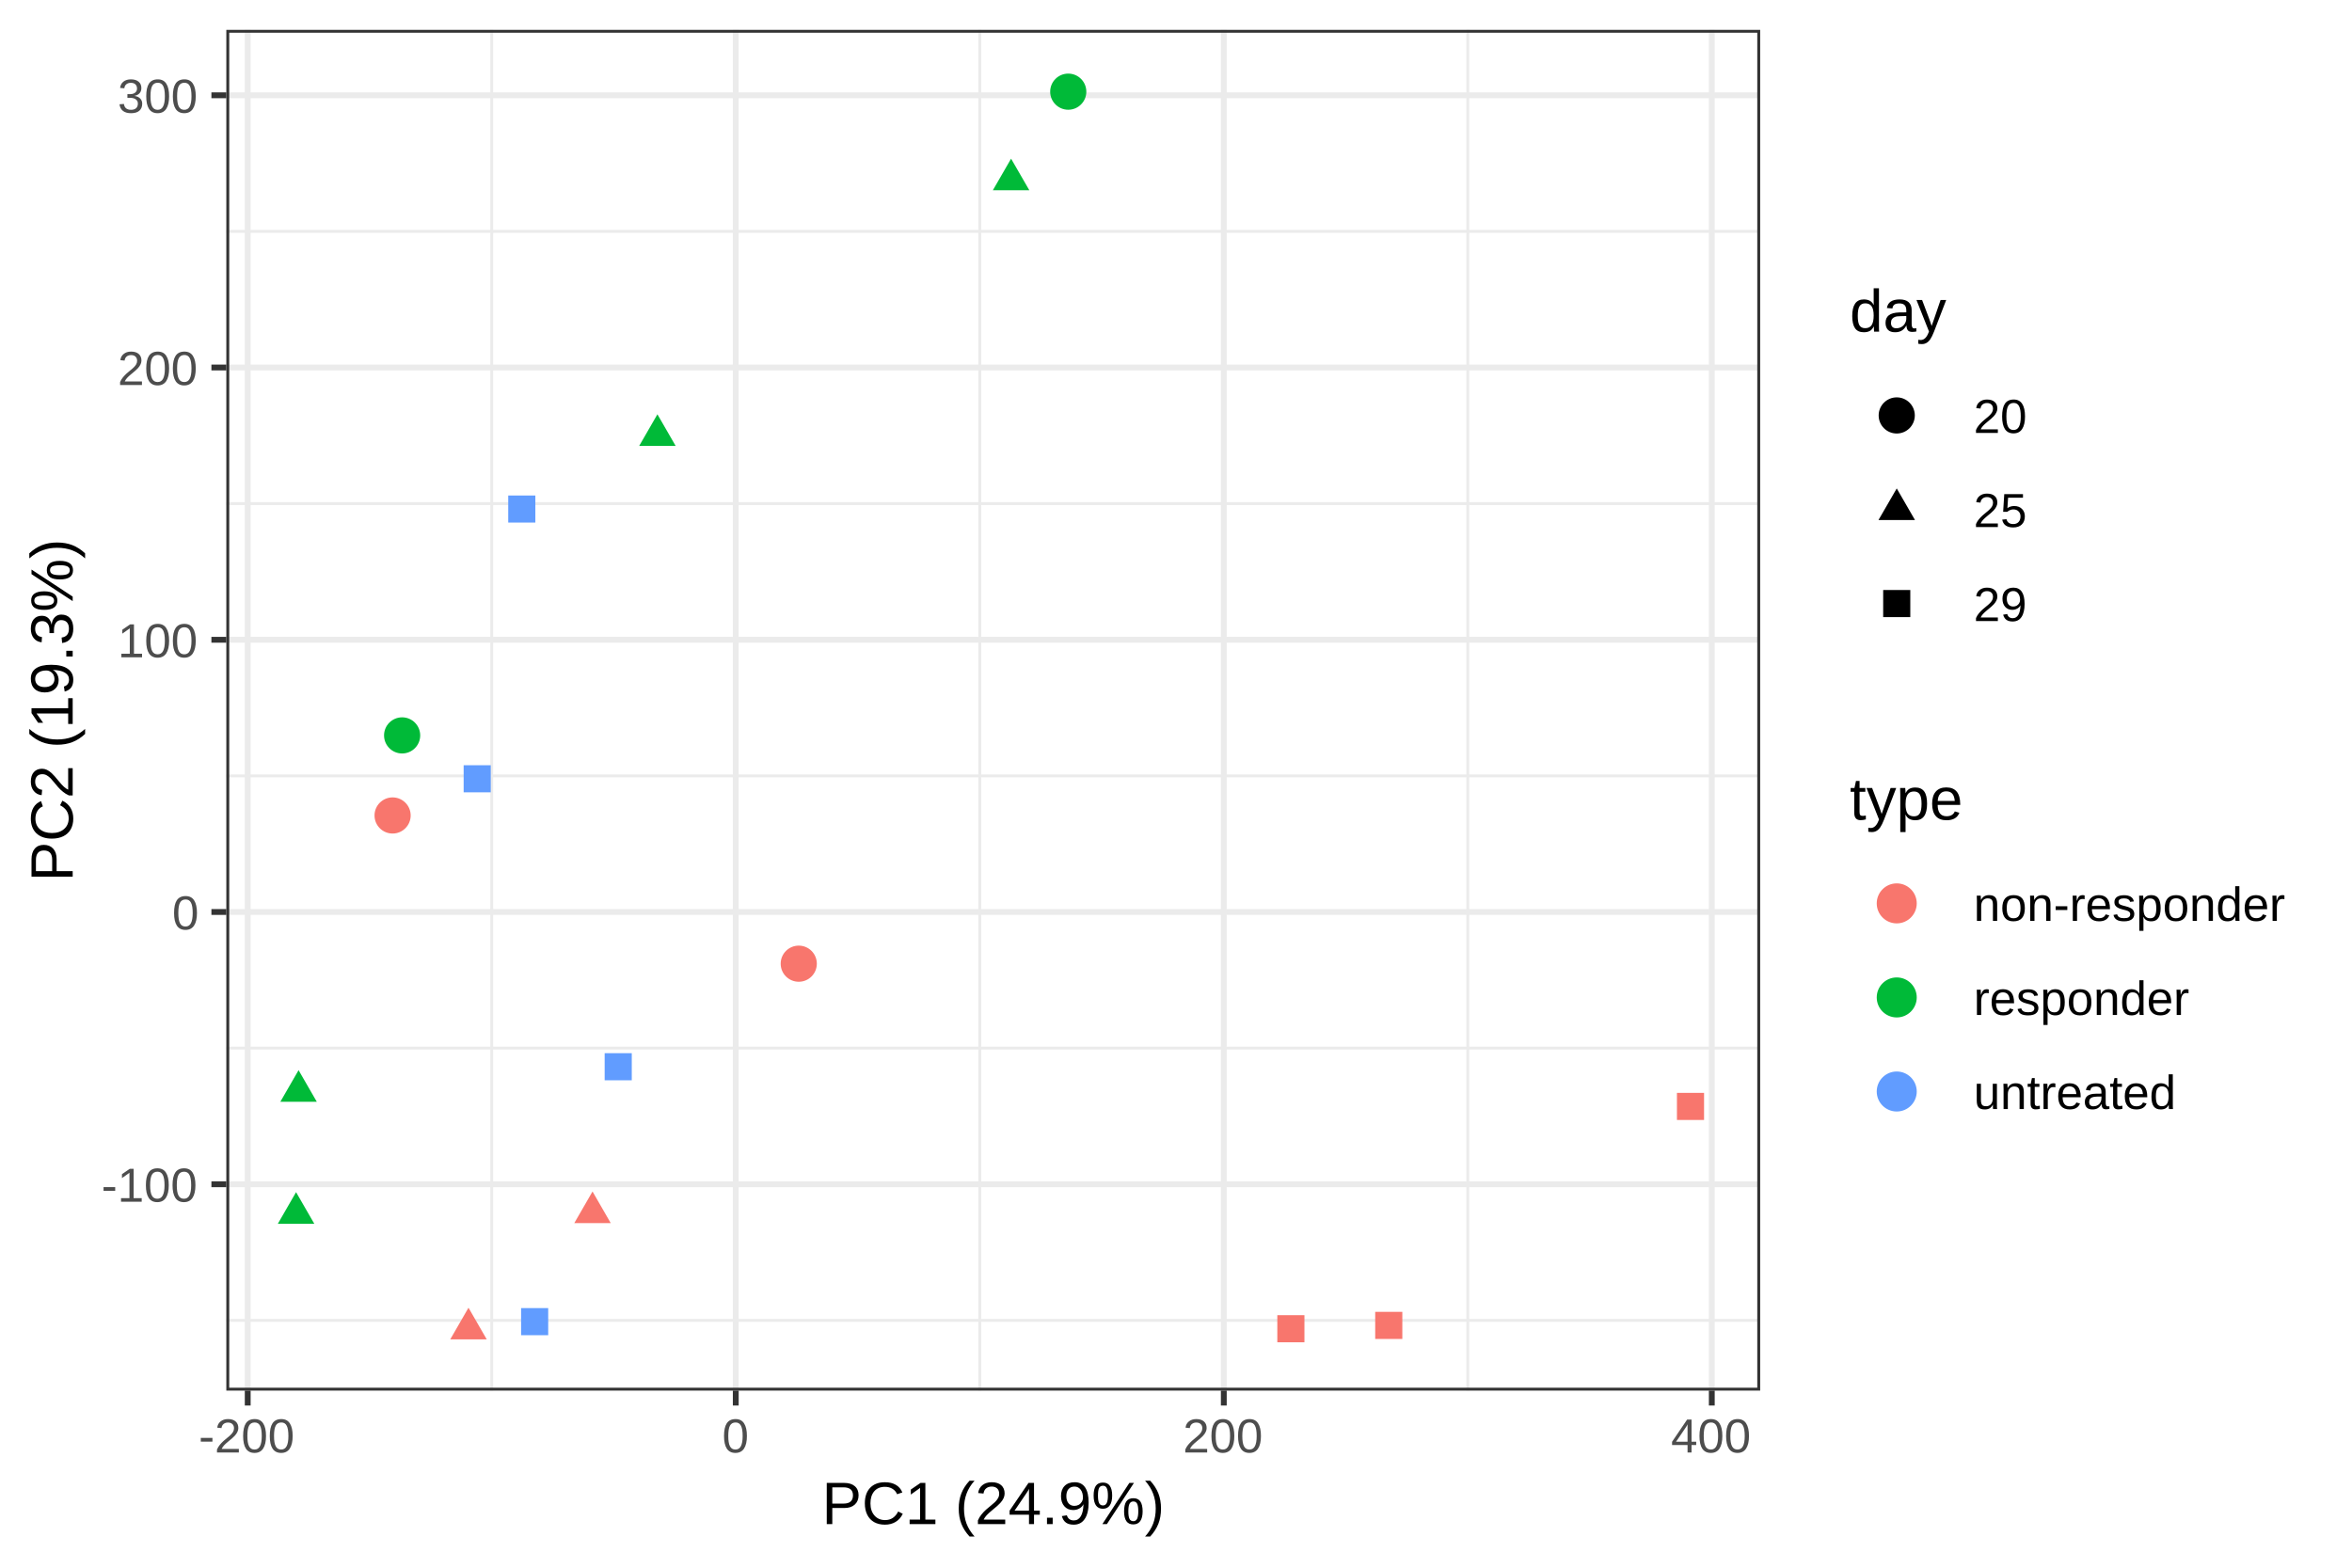
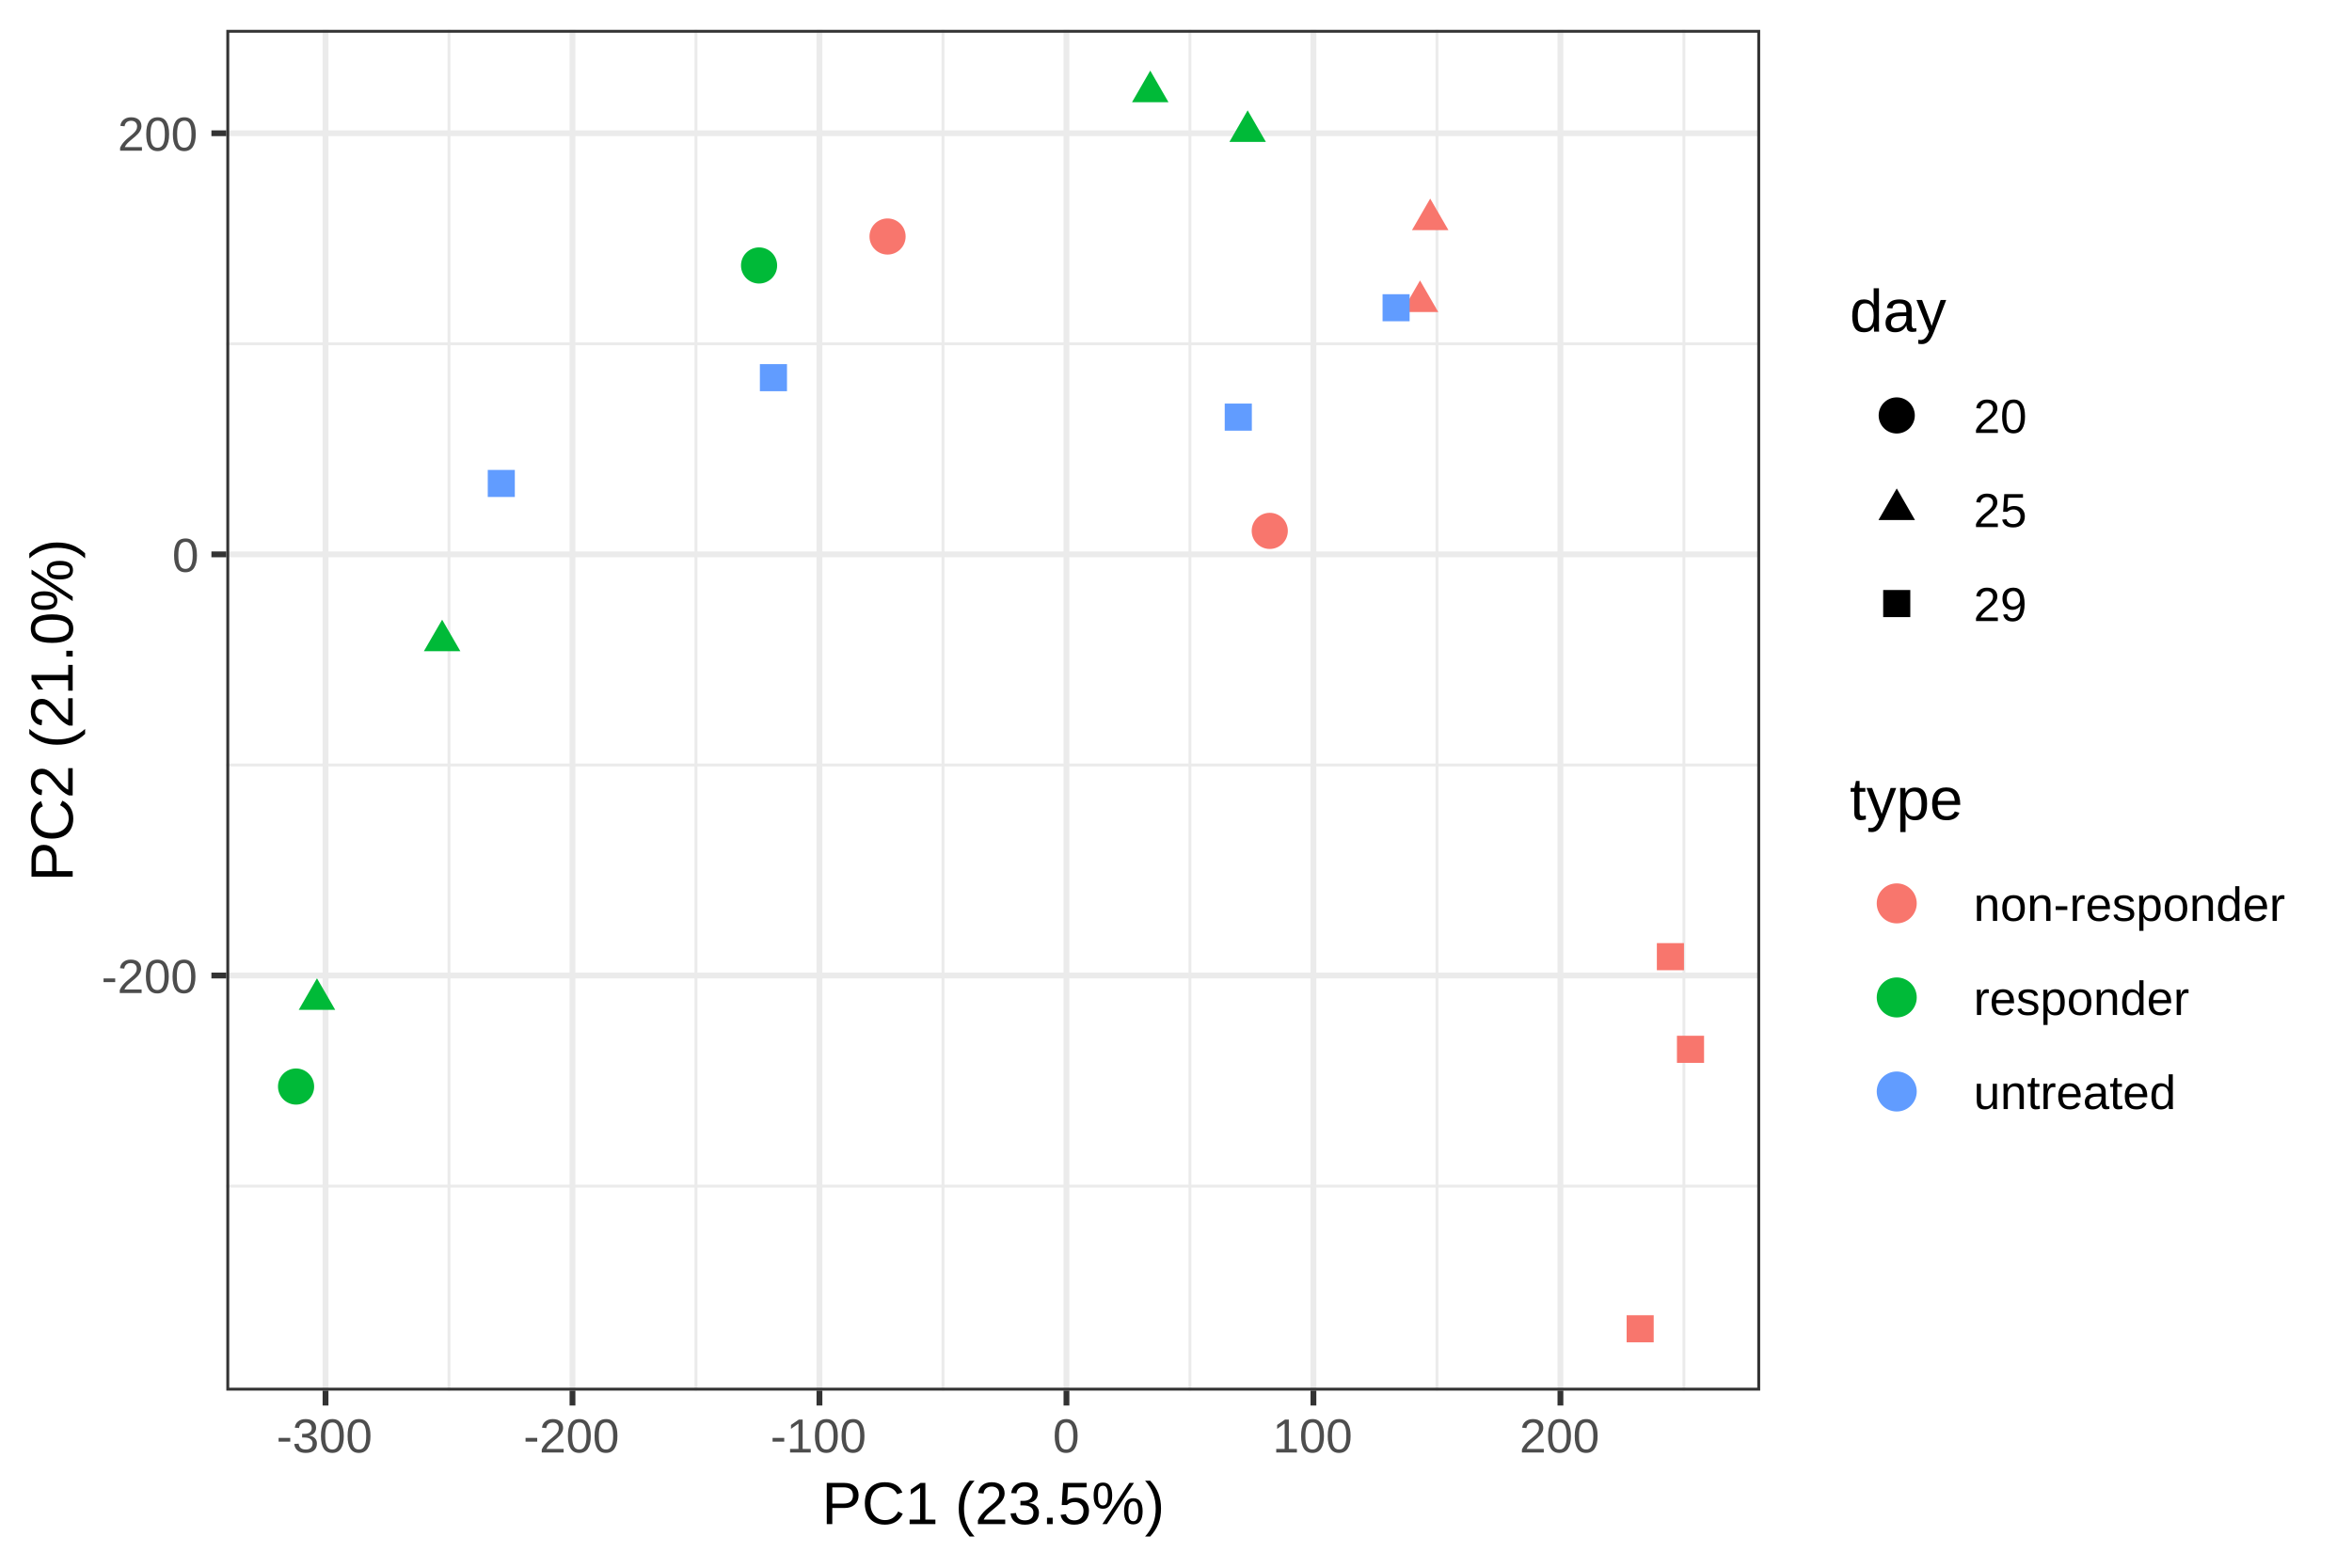
<svg xmlns="http://www.w3.org/2000/svg" viewBox="0 0 432.00 288.00">
  <defs>
    <style type="text/css">
    line, polyline, path, rect, circle {
      fill: none;
      stroke: #000000;
      stroke-linecap: round;
      stroke-linejoin: round;
      stroke-miterlimit: 10.00;
    }
  </style>
  </defs>
  <rect width="100%" height="100%" style="stroke: none; fill: #FFFFFF;" />
  <rect x="0.00" y="0.00" width="432.00" height="288.00" style="stroke-width: 1.07; stroke: #FFFFFF; fill: #FFFFFF;" />
  <defs>
    <clipPath id="cpNDEuNTcwMXwzMjMuMzA0fDI1NS40NzR8NS40Nzk0NQ==">
      <rect x="41.57" y="5.48" width="281.73" height="249.99" />
    </clipPath>
  </defs>
  <rect x="41.57" y="5.48" width="281.73" height="249.99" style="stroke-width: 1.07; stroke: none; fill: #FFFFFF;" clip-path="url(#cpNDEuNTcwMXwzMjMuMzA0fDI1NS40NzR8NS40Nzk0NQ==)" />
-   <polyline points="41.57,242.56 323.30,242.56 " style="stroke-width: 0.53; stroke: #EBEBEB; stroke-linecap: butt;" clip-path="url(#cpNDEuNTcwMXwzMjMuMzA0fDI1NS40NzR8NS40Nzk0NQ==)" />
-   <polyline points="41.57,192.55 323.30,192.55 " style="stroke-width: 0.53; stroke: #EBEBEB; stroke-linecap: butt;" clip-path="url(#cpNDEuNTcwMXwzMjMuMzA0fDI1NS40NzR8NS40Nzk0NQ==)" />
-   <polyline points="41.57,142.54 323.30,142.54 " style="stroke-width: 0.53; stroke: #EBEBEB; stroke-linecap: butt;" clip-path="url(#cpNDEuNTcwMXwzMjMuMzA0fDI1NS40NzR8NS40Nzk0NQ==)" />
-   <polyline points="41.57,92.52 323.30,92.52 " style="stroke-width: 0.53; stroke: #EBEBEB; stroke-linecap: butt;" clip-path="url(#cpNDEuNTcwMXwzMjMuMzA0fDI1NS40NzR8NS40Nzk0NQ==)" />
-   <polyline points="41.57,42.51 323.30,42.51 " style="stroke-width: 0.53; stroke: #EBEBEB; stroke-linecap: butt;" clip-path="url(#cpNDEuNTcwMXwzMjMuMzA0fDI1NS40NzR8NS40Nzk0NQ==)" />
-   <polyline points="90.32,255.47 90.32,5.48 " style="stroke-width: 0.53; stroke: #EBEBEB; stroke-linecap: butt;" clip-path="url(#cpNDEuNTcwMXwzMjMuMzA0fDI1NS40NzR8NS40Nzk0NQ==)" />
-   <polyline points="179.96,255.47 179.96,5.48 " style="stroke-width: 0.53; stroke: #EBEBEB; stroke-linecap: butt;" clip-path="url(#cpNDEuNTcwMXwzMjMuMzA0fDI1NS40NzR8NS40Nzk0NQ==)" />
-   <polyline points="269.60,255.47 269.60,5.48 " style="stroke-width: 0.53; stroke: #EBEBEB; stroke-linecap: butt;" clip-path="url(#cpNDEuNTcwMXwzMjMuMzA0fDI1NS40NzR8NS40Nzk0NQ==)" />
-   <polyline points="41.57,217.56 323.30,217.56 " style="stroke-width: 1.07; stroke: #EBEBEB; stroke-linecap: butt;" clip-path="url(#cpNDEuNTcwMXwzMjMuMzA0fDI1NS40NzR8NS40Nzk0NQ==)" />
-   <polyline points="41.57,167.54 323.30,167.54 " style="stroke-width: 1.07; stroke: #EBEBEB; stroke-linecap: butt;" clip-path="url(#cpNDEuNTcwMXwzMjMuMzA0fDI1NS40NzR8NS40Nzk0NQ==)" />
-   <polyline points="41.57,117.53 323.30,117.53 " style="stroke-width: 1.07; stroke: #EBEBEB; stroke-linecap: butt;" clip-path="url(#cpNDEuNTcwMXwzMjMuMzA0fDI1NS40NzR8NS40Nzk0NQ==)" />
-   <polyline points="41.57,67.51 323.30,67.51 " style="stroke-width: 1.07; stroke: #EBEBEB; stroke-linecap: butt;" clip-path="url(#cpNDEuNTcwMXwzMjMuMzA0fDI1NS40NzR8NS40Nzk0NQ==)" />
-   <polyline points="41.57,17.50 323.30,17.50 " style="stroke-width: 1.07; stroke: #EBEBEB; stroke-linecap: butt;" clip-path="url(#cpNDEuNTcwMXwzMjMuMzA0fDI1NS40NzR8NS40Nzk0NQ==)" />
-   <polyline points="45.50,255.47 45.50,5.48 " style="stroke-width: 1.07; stroke: #EBEBEB; stroke-linecap: butt;" clip-path="url(#cpNDEuNTcwMXwzMjMuMzA0fDI1NS40NzR8NS40Nzk0NQ==)" />
-   <polyline points="135.14,255.47 135.14,5.48 " style="stroke-width: 1.07; stroke: #EBEBEB; stroke-linecap: butt;" clip-path="url(#cpNDEuNTcwMXwzMjMuMzA0fDI1NS40NzR8NS40Nzk0NQ==)" />
-   <polyline points="224.78,255.47 224.78,5.48 " style="stroke-width: 1.07; stroke: #EBEBEB; stroke-linecap: butt;" clip-path="url(#cpNDEuNTcwMXwzMjMuMzA0fDI1NS40NzR8NS40Nzk0NQ==)" />
-   <polyline points="314.41,255.47 314.41,5.48 " style="stroke-width: 1.07; stroke: #EBEBEB; stroke-linecap: butt;" clip-path="url(#cpNDEuNTcwMXwzMjMuMzA0fDI1NS40NzR8NS40Nzk0NQ==)" />
-   <circle cx="72.11" cy="149.81" r="2.49pt" style="stroke-width: 0.71; stroke: none; fill: #F8766D;" clip-path="url(#cpNDEuNTcwMXwzMjMuMzA0fDI1NS40NzR8NS40Nzk0NQ==)" />
-   <circle cx="146.71" cy="177.04" r="2.49pt" style="stroke-width: 0.71; stroke: none; fill: #F8766D;" clip-path="url(#cpNDEuNTcwMXwzMjMuMzA0fDI1NS40NzR8NS40Nzk0NQ==)" />
-   <polyline points="108.83,218.89 112.18,224.70 105.48,224.70 " style="stroke-width: 0.71; stroke: none; fill: #F8766D;" clip-path="url(#cpNDEuNTcwMXwzMjMuMzA0fDI1NS40NzR8NS40Nzk0NQ==)" />
-   <polyline points="308.01,205.75 312.99,205.75 312.99,200.77 308.01,200.77 " style="stroke-width: 0.71; stroke: none; fill: #F8766D;" clip-path="url(#cpNDEuNTcwMXwzMjMuMzA0fDI1NS40NzR8NS40Nzk0NQ==)" />
-   <circle cx="73.86" cy="135.10" r="2.49pt" style="stroke-width: 0.71; stroke: none; fill: #00BA38;" clip-path="url(#cpNDEuNTcwMXwzMjMuMzA0fDI1NS40NzR8NS40Nzk0NQ==)" />
-   <polyline points="54.84,196.60 58.19,202.41 51.49,202.41 " style="stroke-width: 0.71; stroke: none; fill: #00BA38;" clip-path="url(#cpNDEuNTcwMXwzMjMuMzA0fDI1NS40NzR8NS40Nzk0NQ==)" />
-   <circle cx="196.21" cy="16.84" r="2.49pt" style="stroke-width: 0.71; stroke: none; fill: #00BA38;" clip-path="url(#cpNDEuNTcwMXwzMjMuMzA0fDI1NS40NzR8NS40Nzk0NQ==)" />
-   <polyline points="185.71,29.15 189.06,34.95 182.36,34.95 " style="stroke-width: 0.71; stroke: none; fill: #00BA38;" clip-path="url(#cpNDEuNTcwMXwzMjMuMzA0fDI1NS40NzR8NS40Nzk0NQ==)" />
-   <polyline points="85.16,145.56 90.14,145.56 90.14,140.58 85.16,140.58 " style="stroke-width: 0.71; stroke: none; fill: #619CFF;" clip-path="url(#cpNDEuNTcwMXwzMjMuMzA0fDI1NS40NzR8NS40Nzk0NQ==)" />
-   <polyline points="93.35,96.00 98.33,96.00 98.33,91.03 93.35,91.03 " style="stroke-width: 0.71; stroke: none; fill: #619CFF;" clip-path="url(#cpNDEuNTcwMXwzMjMuMzA0fDI1NS40NzR8NS40Nzk0NQ==)" />
-   <polyline points="120.75,76.11 124.10,81.92 117.40,81.92 " style="stroke-width: 0.71; stroke: none; fill: #00BA38;" clip-path="url(#cpNDEuNTcwMXwzMjMuMzA0fDI1NS40NzR8NS40Nzk0NQ==)" />
-   <polyline points="54.38,219.01 57.73,224.82 51.03,224.82 " style="stroke-width: 0.71; stroke: none; fill: #00BA38;" clip-path="url(#cpNDEuNTcwMXwzMjMuMzA0fDI1NS40NzR8NS40Nzk0NQ==)" />
-   <polyline points="86.05,240.24 89.40,246.05 82.70,246.05 " style="stroke-width: 0.71; stroke: none; fill: #F8766D;" clip-path="url(#cpNDEuNTcwMXwzMjMuMzA0fDI1NS40NzR8NS40Nzk0NQ==)" />
-   <polyline points="252.59,245.98 257.57,245.98 257.57,241.00 252.59,241.00 " style="stroke-width: 0.71; stroke: none; fill: #F8766D;" clip-path="url(#cpNDEuNTcwMXwzMjMuMzA0fDI1NS40NzR8NS40Nzk0NQ==)" />
-   <polyline points="234.61,246.59 239.59,246.59 239.59,241.61 234.61,241.61 " style="stroke-width: 0.71; stroke: none; fill: #F8766D;" clip-path="url(#cpNDEuNTcwMXwzMjMuMzA0fDI1NS40NzR8NS40Nzk0NQ==)" />
-   <polyline points="111.06,198.46 116.04,198.46 116.04,193.48 111.06,193.48 " style="stroke-width: 0.71; stroke: none; fill: #619CFF;" clip-path="url(#cpNDEuNTcwMXwzMjMuMzA0fDI1NS40NzR8NS40Nzk0NQ==)" />
-   <polyline points="95.71,245.29 100.69,245.29 100.69,240.31 95.71,240.31 " style="stroke-width: 0.71; stroke: none; fill: #619CFF;" clip-path="url(#cpNDEuNTcwMXwzMjMuMzA0fDI1NS40NzR8NS40Nzk0NQ==)" />
+   <polyline points="41.57,217.90 323.30,217.90 " style="stroke-width: 0.53; stroke: #EBEBEB; stroke-linecap: butt;" clip-path="url(#cpNDEuNTcwMXwzMjMuMzA0fDI1NS40NzR8NS40Nzk0NQ==)" />
+   <polyline points="41.57,140.53 323.30,140.53 " style="stroke-width: 0.53; stroke: #EBEBEB; stroke-linecap: butt;" clip-path="url(#cpNDEuNTcwMXwzMjMuMzA0fDI1NS40NzR8NS40Nzk0NQ==)" />
+   <polyline points="41.57,63.16 323.30,63.16 " style="stroke-width: 0.53; stroke: #EBEBEB; stroke-linecap: butt;" clip-path="url(#cpNDEuNTcwMXwzMjMuMzA0fDI1NS40NzR8NS40Nzk0NQ==)" />
+   <polyline points="82.47,255.47 82.47,5.48 " style="stroke-width: 0.53; stroke: #EBEBEB; stroke-linecap: butt;" clip-path="url(#cpNDEuNTcwMXwzMjMuMzA0fDI1NS40NzR8NS40Nzk0NQ==)" />
+   <polyline points="127.83,255.47 127.83,5.48 " style="stroke-width: 0.53; stroke: #EBEBEB; stroke-linecap: butt;" clip-path="url(#cpNDEuNTcwMXwzMjMuMzA0fDI1NS40NzR8NS40Nzk0NQ==)" />
+   <polyline points="173.20,255.47 173.20,5.48 " style="stroke-width: 0.53; stroke: #EBEBEB; stroke-linecap: butt;" clip-path="url(#cpNDEuNTcwMXwzMjMuMzA0fDI1NS40NzR8NS40Nzk0NQ==)" />
+   <polyline points="218.56,255.47 218.56,5.48 " style="stroke-width: 0.53; stroke: #EBEBEB; stroke-linecap: butt;" clip-path="url(#cpNDEuNTcwMXwzMjMuMzA0fDI1NS40NzR8NS40Nzk0NQ==)" />
+   <polyline points="263.93,255.47 263.93,5.48 " style="stroke-width: 0.53; stroke: #EBEBEB; stroke-linecap: butt;" clip-path="url(#cpNDEuNTcwMXwzMjMuMzA0fDI1NS40NzR8NS40Nzk0NQ==)" />
+   <polyline points="309.29,255.47 309.29,5.48 " style="stroke-width: 0.53; stroke: #EBEBEB; stroke-linecap: butt;" clip-path="url(#cpNDEuNTcwMXwzMjMuMzA0fDI1NS40NzR8NS40Nzk0NQ==)" />
+   <polyline points="41.57,179.21 323.30,179.21 " style="stroke-width: 1.07; stroke: #EBEBEB; stroke-linecap: butt;" clip-path="url(#cpNDEuNTcwMXwzMjMuMzA0fDI1NS40NzR8NS40Nzk0NQ==)" />
+   <polyline points="41.57,101.84 323.30,101.84 " style="stroke-width: 1.07; stroke: #EBEBEB; stroke-linecap: butt;" clip-path="url(#cpNDEuNTcwMXwzMjMuMzA0fDI1NS40NzR8NS40Nzk0NQ==)" />
+   <polyline points="41.57,24.48 323.30,24.48 " style="stroke-width: 1.07; stroke: #EBEBEB; stroke-linecap: butt;" clip-path="url(#cpNDEuNTcwMXwzMjMuMzA0fDI1NS40NzR8NS40Nzk0NQ==)" />
+   <polyline points="59.79,255.47 59.79,5.48 " style="stroke-width: 1.07; stroke: #EBEBEB; stroke-linecap: butt;" clip-path="url(#cpNDEuNTcwMXwzMjMuMzA0fDI1NS40NzR8NS40Nzk0NQ==)" />
+   <polyline points="105.15,255.47 105.15,5.48 " style="stroke-width: 1.07; stroke: #EBEBEB; stroke-linecap: butt;" clip-path="url(#cpNDEuNTcwMXwzMjMuMzA0fDI1NS40NzR8NS40Nzk0NQ==)" />
+   <polyline points="150.51,255.47 150.51,5.48 " style="stroke-width: 1.07; stroke: #EBEBEB; stroke-linecap: butt;" clip-path="url(#cpNDEuNTcwMXwzMjMuMzA0fDI1NS40NzR8NS40Nzk0NQ==)" />
+   <polyline points="195.88,255.47 195.88,5.48 " style="stroke-width: 1.07; stroke: #EBEBEB; stroke-linecap: butt;" clip-path="url(#cpNDEuNTcwMXwzMjMuMzA0fDI1NS40NzR8NS40Nzk0NQ==)" />
+   <polyline points="241.24,255.47 241.24,5.48 " style="stroke-width: 1.07; stroke: #EBEBEB; stroke-linecap: butt;" clip-path="url(#cpNDEuNTcwMXwzMjMuMzA0fDI1NS40NzR8NS40Nzk0NQ==)" />
+   <polyline points="286.61,255.47 286.61,5.48 " style="stroke-width: 1.07; stroke: #EBEBEB; stroke-linecap: butt;" clip-path="url(#cpNDEuNTcwMXwzMjMuMzA0fDI1NS40NzR8NS40Nzk0NQ==)" />
+   <circle cx="163.02" cy="43.45" r="2.49pt" style="stroke-width: 0.71; stroke: none; fill: #F8766D;" clip-path="url(#cpNDEuNTcwMXwzMjMuMzA0fDI1NS40NzR8NS40Nzk0NQ==)" />
+   <circle cx="233.22" cy="97.53" r="2.49pt" style="stroke-width: 0.71; stroke: none; fill: #F8766D;" clip-path="url(#cpNDEuNTcwMXwzMjMuMzA0fDI1NS40NzR8NS40Nzk0NQ==)" />
+   <polyline points="260.82,51.52 264.17,57.32 257.46,57.32 " style="stroke-width: 0.71; stroke: none; fill: #F8766D;" clip-path="url(#cpNDEuNTcwMXwzMjMuMzA0fDI1NS40NzR8NS40Nzk0NQ==)" />
+   <polyline points="298.77,246.60 303.74,246.60 303.74,241.62 298.77,241.62 " style="stroke-width: 0.71; stroke: none; fill: #F8766D;" clip-path="url(#cpNDEuNTcwMXwzMjMuMzA0fDI1NS40NzR8NS40Nzk0NQ==)" />
+   <circle cx="139.42" cy="48.77" r="2.49pt" style="stroke-width: 0.71; stroke: none; fill: #00BA38;" clip-path="url(#cpNDEuNTcwMXwzMjMuMzA0fDI1NS40NzR8NS40Nzk0NQ==)" />
+   <polyline points="211.27,12.97 214.62,18.78 207.92,18.78 " style="stroke-width: 0.71; stroke: none; fill: #00BA38;" clip-path="url(#cpNDEuNTcwMXwzMjMuMzA0fDI1NS40NzR8NS40Nzk0NQ==)" />
+   <circle cx="54.38" cy="199.61" r="2.49pt" style="stroke-width: 0.71; stroke: none; fill: #00BA38;" clip-path="url(#cpNDEuNTcwMXwzMjMuMzA0fDI1NS40NzR8NS40Nzk0NQ==)" />
+   <polyline points="58.22,179.72 61.57,185.52 54.87,185.52 " style="stroke-width: 0.71; stroke: none; fill: #00BA38;" clip-path="url(#cpNDEuNTcwMXwzMjMuMzA0fDI1NS40NzR8NS40Nzk0NQ==)" />
+   <polyline points="139.57,71.87 144.55,71.87 144.55,66.89 139.57,66.89 " style="stroke-width: 0.71; stroke: none; fill: #619CFF;" clip-path="url(#cpNDEuNTcwMXwzMjMuMzA0fDI1NS40NzR8NS40Nzk0NQ==)" />
+   <polyline points="89.59,91.30 94.56,91.30 94.56,86.33 89.59,86.33 " style="stroke-width: 0.71; stroke: none; fill: #619CFF;" clip-path="url(#cpNDEuNTcwMXwzMjMuMzA0fDI1NS40NzR8NS40Nzk0NQ==)" />
+   <polyline points="81.21,113.84 84.56,119.64 77.85,119.64 " style="stroke-width: 0.71; stroke: none; fill: #00BA38;" clip-path="url(#cpNDEuNTcwMXwzMjMuMzA0fDI1NS40NzR8NS40Nzk0NQ==)" />
+   <polyline points="229.16,20.27 232.51,26.07 225.81,26.07 " style="stroke-width: 0.71; stroke: none; fill: #00BA38;" clip-path="url(#cpNDEuNTcwMXwzMjMuMzA0fDI1NS40NzR8NS40Nzk0NQ==)" />
+   <polyline points="262.69,36.48 266.04,42.28 259.34,42.28 " style="stroke-width: 0.71; stroke: none; fill: #F8766D;" clip-path="url(#cpNDEuNTcwMXwzMjMuMzA0fDI1NS40NzR8NS40Nzk0NQ==)" />
+   <polyline points="308.01,195.26 312.99,195.26 312.99,190.28 308.01,190.28 " style="stroke-width: 0.71; stroke: none; fill: #F8766D;" clip-path="url(#cpNDEuNTcwMXwzMjMuMzA0fDI1NS40NzR8NS40Nzk0NQ==)" />
+   <polyline points="304.32,178.24 309.30,178.24 309.30,173.26 304.32,173.26 " style="stroke-width: 0.71; stroke: none; fill: #F8766D;" clip-path="url(#cpNDEuNTcwMXwzMjMuMzA0fDI1NS40NzR8NS40Nzk0NQ==)" />
+   <polyline points="224.95,79.12 229.93,79.12 229.93,74.14 224.95,74.14 " style="stroke-width: 0.71; stroke: none; fill: #619CFF;" clip-path="url(#cpNDEuNTcwMXwzMjMuMzA0fDI1NS40NzR8NS40Nzk0NQ==)" />
+   <polyline points="253.94,59.02 258.91,59.02 258.91,54.05 253.94,54.05 " style="stroke-width: 0.71; stroke: none; fill: #619CFF;" clip-path="url(#cpNDEuNTcwMXwzMjMuMzA0fDI1NS40NzR8NS40Nzk0NQ==)" />
  <rect x="41.57" y="5.48" width="281.73" height="249.99" style="stroke-width: 1.07; stroke: #333333;" clip-path="url(#cpNDEuNTcwMXwzMjMuMzA0fDI1NS40NzR8NS40Nzk0NQ==)" />
  <defs>
    <clipPath id="cpMHw0MzJ8Mjg4fDA=">
      <rect x="0.00" y="0.00" width="432.00" height="288.00" />
    </clipPath>
  </defs>
  <g clip-path="url(#cpMHw0MzJ8Mjg4fDA=)">
-     <text x="18.63" y="220.77" style="font-size: 8.80px; fill: #4D4D4D; font-family: Arial;" textLength="18.01px" lengthAdjust="spacingAndGlyphs">-100</text>
+     <text x="18.63" y="182.43" style="font-size: 8.80px; fill: #4D4D4D; font-family: Arial;" textLength="18.01px" lengthAdjust="spacingAndGlyphs">-200</text>
  </g>
  <g clip-path="url(#cpMHw0MzJ8Mjg4fDA=)">
-     <text x="31.63" y="170.76" style="font-size: 8.80px; fill: #4D4D4D; font-family: Arial;" textLength="5.01px" lengthAdjust="spacingAndGlyphs">0</text>
+     <text x="31.63" y="105.06" style="font-size: 8.80px; fill: #4D4D4D; font-family: Arial;" textLength="5.01px" lengthAdjust="spacingAndGlyphs">0</text>
  </g>
  <g clip-path="url(#cpMHw0MzJ8Mjg4fDA=)">
-     <text x="21.62" y="120.75" style="font-size: 8.80px; fill: #4D4D4D; font-family: Arial;" textLength="15.02px" lengthAdjust="spacingAndGlyphs">100</text>
+     <text x="21.62" y="27.69" style="font-size: 8.80px; fill: #4D4D4D; font-family: Arial;" textLength="15.02px" lengthAdjust="spacingAndGlyphs">200</text>
+   </g>
+   <polyline points="38.83,179.21 41.57,179.21 " style="stroke-width: 1.07; stroke: #333333; stroke-linecap: butt;" clip-path="url(#cpMHw0MzJ8Mjg4fDA=)" />
+   <polyline points="38.83,101.84 41.57,101.84 " style="stroke-width: 1.07; stroke: #333333; stroke-linecap: butt;" clip-path="url(#cpMHw0MzJ8Mjg4fDA=)" />
+   <polyline points="38.83,24.48 41.57,24.48 " style="stroke-width: 1.07; stroke: #333333; stroke-linecap: butt;" clip-path="url(#cpMHw0MzJ8Mjg4fDA=)" />
+   <polyline points="59.79,258.21 59.79,255.47 " style="stroke-width: 1.07; stroke: #333333; stroke-linecap: butt;" clip-path="url(#cpMHw0MzJ8Mjg4fDA=)" />
+   <polyline points="105.15,258.21 105.15,255.47 " style="stroke-width: 1.07; stroke: #333333; stroke-linecap: butt;" clip-path="url(#cpMHw0MzJ8Mjg4fDA=)" />
+   <polyline points="150.51,258.21 150.51,255.47 " style="stroke-width: 1.07; stroke: #333333; stroke-linecap: butt;" clip-path="url(#cpMHw0MzJ8Mjg4fDA=)" />
+   <polyline points="195.88,258.21 195.88,255.47 " style="stroke-width: 1.07; stroke: #333333; stroke-linecap: butt;" clip-path="url(#cpMHw0MzJ8Mjg4fDA=)" />
+   <polyline points="241.24,258.21 241.24,255.47 " style="stroke-width: 1.07; stroke: #333333; stroke-linecap: butt;" clip-path="url(#cpMHw0MzJ8Mjg4fDA=)" />
+   <polyline points="286.61,258.21 286.61,255.47 " style="stroke-width: 1.07; stroke: #333333; stroke-linecap: butt;" clip-path="url(#cpMHw0MzJ8Mjg4fDA=)" />
+   <g clip-path="url(#cpMHw0MzJ8Mjg4fDA=)">
+     <text x="50.78" y="266.84" style="font-size: 8.80px; fill: #4D4D4D; font-family: Arial;" textLength="18.01px" lengthAdjust="spacingAndGlyphs">-300</text>
  </g>
  <g clip-path="url(#cpMHw0MzJ8Mjg4fDA=)">
-     <text x="21.62" y="70.73" style="font-size: 8.80px; fill: #4D4D4D; font-family: Arial;" textLength="15.02px" lengthAdjust="spacingAndGlyphs">200</text>
+     <text x="96.14" y="266.84" style="font-size: 8.80px; fill: #4D4D4D; font-family: Arial;" textLength="18.01px" lengthAdjust="spacingAndGlyphs">-200</text>
  </g>
  <g clip-path="url(#cpMHw0MzJ8Mjg4fDA=)">
-     <text x="21.62" y="20.72" style="font-size: 8.80px; fill: #4D4D4D; font-family: Arial;" textLength="15.02px" lengthAdjust="spacingAndGlyphs">300</text>
-   </g>
-   <polyline points="38.83,217.56 41.57,217.56 " style="stroke-width: 1.07; stroke: #333333; stroke-linecap: butt;" clip-path="url(#cpMHw0MzJ8Mjg4fDA=)" />
-   <polyline points="38.83,167.54 41.57,167.54 " style="stroke-width: 1.07; stroke: #333333; stroke-linecap: butt;" clip-path="url(#cpMHw0MzJ8Mjg4fDA=)" />
-   <polyline points="38.83,117.53 41.57,117.53 " style="stroke-width: 1.07; stroke: #333333; stroke-linecap: butt;" clip-path="url(#cpMHw0MzJ8Mjg4fDA=)" />
-   <polyline points="38.83,67.51 41.57,67.51 " style="stroke-width: 1.07; stroke: #333333; stroke-linecap: butt;" clip-path="url(#cpMHw0MzJ8Mjg4fDA=)" />
-   <polyline points="38.83,17.50 41.57,17.50 " style="stroke-width: 1.07; stroke: #333333; stroke-linecap: butt;" clip-path="url(#cpMHw0MzJ8Mjg4fDA=)" />
-   <polyline points="45.50,258.21 45.50,255.47 " style="stroke-width: 1.07; stroke: #333333; stroke-linecap: butt;" clip-path="url(#cpMHw0MzJ8Mjg4fDA=)" />
-   <polyline points="135.14,258.21 135.14,255.47 " style="stroke-width: 1.07; stroke: #333333; stroke-linecap: butt;" clip-path="url(#cpMHw0MzJ8Mjg4fDA=)" />
-   <polyline points="224.78,258.21 224.78,255.47 " style="stroke-width: 1.07; stroke: #333333; stroke-linecap: butt;" clip-path="url(#cpMHw0MzJ8Mjg4fDA=)" />
-   <polyline points="314.41,258.21 314.41,255.47 " style="stroke-width: 1.07; stroke: #333333; stroke-linecap: butt;" clip-path="url(#cpMHw0MzJ8Mjg4fDA=)" />
-   <g clip-path="url(#cpMHw0MzJ8Mjg4fDA=)">
-     <text x="36.49" y="266.84" style="font-size: 8.80px; fill: #4D4D4D; font-family: Arial;" textLength="18.01px" lengthAdjust="spacingAndGlyphs">-200</text>
+     <text x="141.51" y="266.84" style="font-size: 8.80px; fill: #4D4D4D; font-family: Arial;" textLength="18.01px" lengthAdjust="spacingAndGlyphs">-100</text>
  </g>
  <g clip-path="url(#cpMHw0MzJ8Mjg4fDA=)">
-     <text x="132.64" y="266.84" style="font-size: 8.80px; fill: #4D4D4D; font-family: Arial;" textLength="5.01px" lengthAdjust="spacingAndGlyphs">0</text>
+     <text x="193.38" y="266.84" style="font-size: 8.80px; fill: #4D4D4D; font-family: Arial;" textLength="5.01px" lengthAdjust="spacingAndGlyphs">0</text>
  </g>
  <g clip-path="url(#cpMHw0MzJ8Mjg4fDA=)">
-     <text x="217.27" y="266.84" style="font-size: 8.80px; fill: #4D4D4D; font-family: Arial;" textLength="15.02px" lengthAdjust="spacingAndGlyphs">200</text>
+     <text x="233.74" y="266.84" style="font-size: 8.80px; fill: #4D4D4D; font-family: Arial;" textLength="15.02px" lengthAdjust="spacingAndGlyphs">100</text>
  </g>
  <g clip-path="url(#cpMHw0MzJ8Mjg4fDA=)">
-     <text x="306.91" y="266.84" style="font-size: 8.80px; fill: #4D4D4D; font-family: Arial;" textLength="15.02px" lengthAdjust="spacingAndGlyphs">400</text>
+     <text x="279.10" y="266.84" style="font-size: 8.80px; fill: #4D4D4D; font-family: Arial;" textLength="15.02px" lengthAdjust="spacingAndGlyphs">200</text>
  </g>
  <g clip-path="url(#cpMHw0MzJ8Mjg4fDA=)">
-     <text x="150.95" y="279.99" style="font-size: 11.00px; font-family: Arial;" textLength="62.97px" lengthAdjust="spacingAndGlyphs">PC1 (24.9%)</text>
+     <text x="150.95" y="279.99" style="font-size: 11.00px; font-family: Arial;" textLength="62.97px" lengthAdjust="spacingAndGlyphs">PC1 (23.5%)</text>
  </g>
  <g clip-path="url(#cpMHw0MzJ8Mjg4fDA=)">
-     <text transform="translate(13.35,161.96) rotate(-90)" style="font-size: 11.00px; font-family: Arial;" textLength="62.97px" lengthAdjust="spacingAndGlyphs">PC2 (19.3%)</text>
+     <text transform="translate(13.35,161.96) rotate(-90)" style="font-size: 11.00px; font-family: Arial;" textLength="62.97px" lengthAdjust="spacingAndGlyphs">PC2 (21.0%)</text>
  </g>
  <rect x="334.26" y="46.31" width="43.73" height="78.68" style="stroke-width: 1.07; stroke: none; fill: #FFFFFF;" clip-path="url(#cpMHw0MzJ8Mjg4fDA=)" />
  <g clip-path="url(#cpMHw0MzJ8Mjg4fDA=)">
    <text x="339.74" y="60.93" style="font-size: 11.00px; font-family: Arial;" textLength="17.74px" lengthAdjust="spacingAndGlyphs">day</text>
  </g>
  <rect x="339.74" y="67.68" width="17.28" height="17.28" style="stroke-width: 1.07; stroke: none; fill: #FFFFFF;" clip-path="url(#cpMHw0MzJ8Mjg4fDA=)" />
  <circle cx="348.38" cy="76.32" r="2.49pt" style="stroke-width: 0.71; stroke: none; fill: #000000;" clip-path="url(#cpMHw0MzJ8Mjg4fDA=)" />
  <rect x="339.74" y="84.96" width="17.28" height="17.28" style="stroke-width: 1.07; stroke: none; fill: #FFFFFF;" clip-path="url(#cpMHw0MzJ8Mjg4fDA=)" />
  <polyline points="348.38,89.73 351.73,95.53 345.03,95.53 " style="stroke-width: 0.71; stroke: none; fill: #000000;" clip-path="url(#cpMHw0MzJ8Mjg4fDA=)" />
  <rect x="339.74" y="102.24" width="17.28" height="17.28" style="stroke-width: 1.07; stroke: none; fill: #FFFFFF;" clip-path="url(#cpMHw0MzJ8Mjg4fDA=)" />
  <polyline points="345.89,113.37 350.87,113.37 350.87,108.39 345.89,108.39 " style="stroke-width: 0.71; stroke: none; fill: #000000;" clip-path="url(#cpMHw0MzJ8Mjg4fDA=)" />
  <g clip-path="url(#cpMHw0MzJ8Mjg4fDA=)">
    <text x="362.50" y="79.54" style="font-size: 8.80px; font-family: Arial;" textLength="10.01px" lengthAdjust="spacingAndGlyphs">20</text>
  </g>
  <g clip-path="url(#cpMHw0MzJ8Mjg4fDA=)">
    <text x="362.50" y="96.82" style="font-size: 8.80px; font-family: Arial;" textLength="10.01px" lengthAdjust="spacingAndGlyphs">25</text>
  </g>
  <g clip-path="url(#cpMHw0MzJ8Mjg4fDA=)">
    <text x="362.50" y="114.10" style="font-size: 8.80px; font-family: Arial;" textLength="10.01px" lengthAdjust="spacingAndGlyphs">29</text>
  </g>
  <rect x="334.26" y="135.96" width="92.26" height="78.68" style="stroke-width: 1.07; stroke: none; fill: #FFFFFF;" clip-path="url(#cpMHw0MzJ8Mjg4fDA=)" />
  <g clip-path="url(#cpMHw0MzJ8Mjg4fDA=)">
    <text x="339.74" y="150.58" style="font-size: 11.00px; font-family: Arial;" textLength="20.79px" lengthAdjust="spacingAndGlyphs">type</text>
  </g>
  <rect x="339.74" y="157.32" width="17.28" height="17.28" style="stroke-width: 1.07; stroke: none; fill: #FFFFFF;" clip-path="url(#cpMHw0MzJ8Mjg4fDA=)" />
  <circle cx="348.38" cy="165.96" r="2.49pt" style="stroke-width: 0.71; stroke: #F8766D; fill: #F8766D;" clip-path="url(#cpMHw0MzJ8Mjg4fDA=)" />
  <rect x="339.74" y="174.60" width="17.28" height="17.28" style="stroke-width: 1.07; stroke: none; fill: #FFFFFF;" clip-path="url(#cpMHw0MzJ8Mjg4fDA=)" />
  <circle cx="348.38" cy="183.24" r="2.49pt" style="stroke-width: 0.71; stroke: #00BA38; fill: #00BA38;" clip-path="url(#cpMHw0MzJ8Mjg4fDA=)" />
  <rect x="339.74" y="191.88" width="17.28" height="17.28" style="stroke-width: 1.07; stroke: none; fill: #FFFFFF;" clip-path="url(#cpMHw0MzJ8Mjg4fDA=)" />
  <circle cx="348.38" cy="200.52" r="2.49pt" style="stroke-width: 0.71; stroke: #619CFF; fill: #619CFF;" clip-path="url(#cpMHw0MzJ8Mjg4fDA=)" />
  <g clip-path="url(#cpMHw0MzJ8Mjg4fDA=)">
    <text x="362.50" y="169.18" style="font-size: 8.80px; font-family: Arial;" textLength="58.54px" lengthAdjust="spacingAndGlyphs">non-responder</text>
  </g>
  <g clip-path="url(#cpMHw0MzJ8Mjg4fDA=)">
    <text x="362.50" y="186.46" style="font-size: 8.80px; font-family: Arial;" textLength="40.53px" lengthAdjust="spacingAndGlyphs">responder</text>
  </g>
  <g clip-path="url(#cpMHw0MzJ8Mjg4fDA=)">
    <text x="362.50" y="203.74" style="font-size: 8.80px; font-family: Arial;" textLength="38.03px" lengthAdjust="spacingAndGlyphs">untreated</text>
  </g>
</svg>
